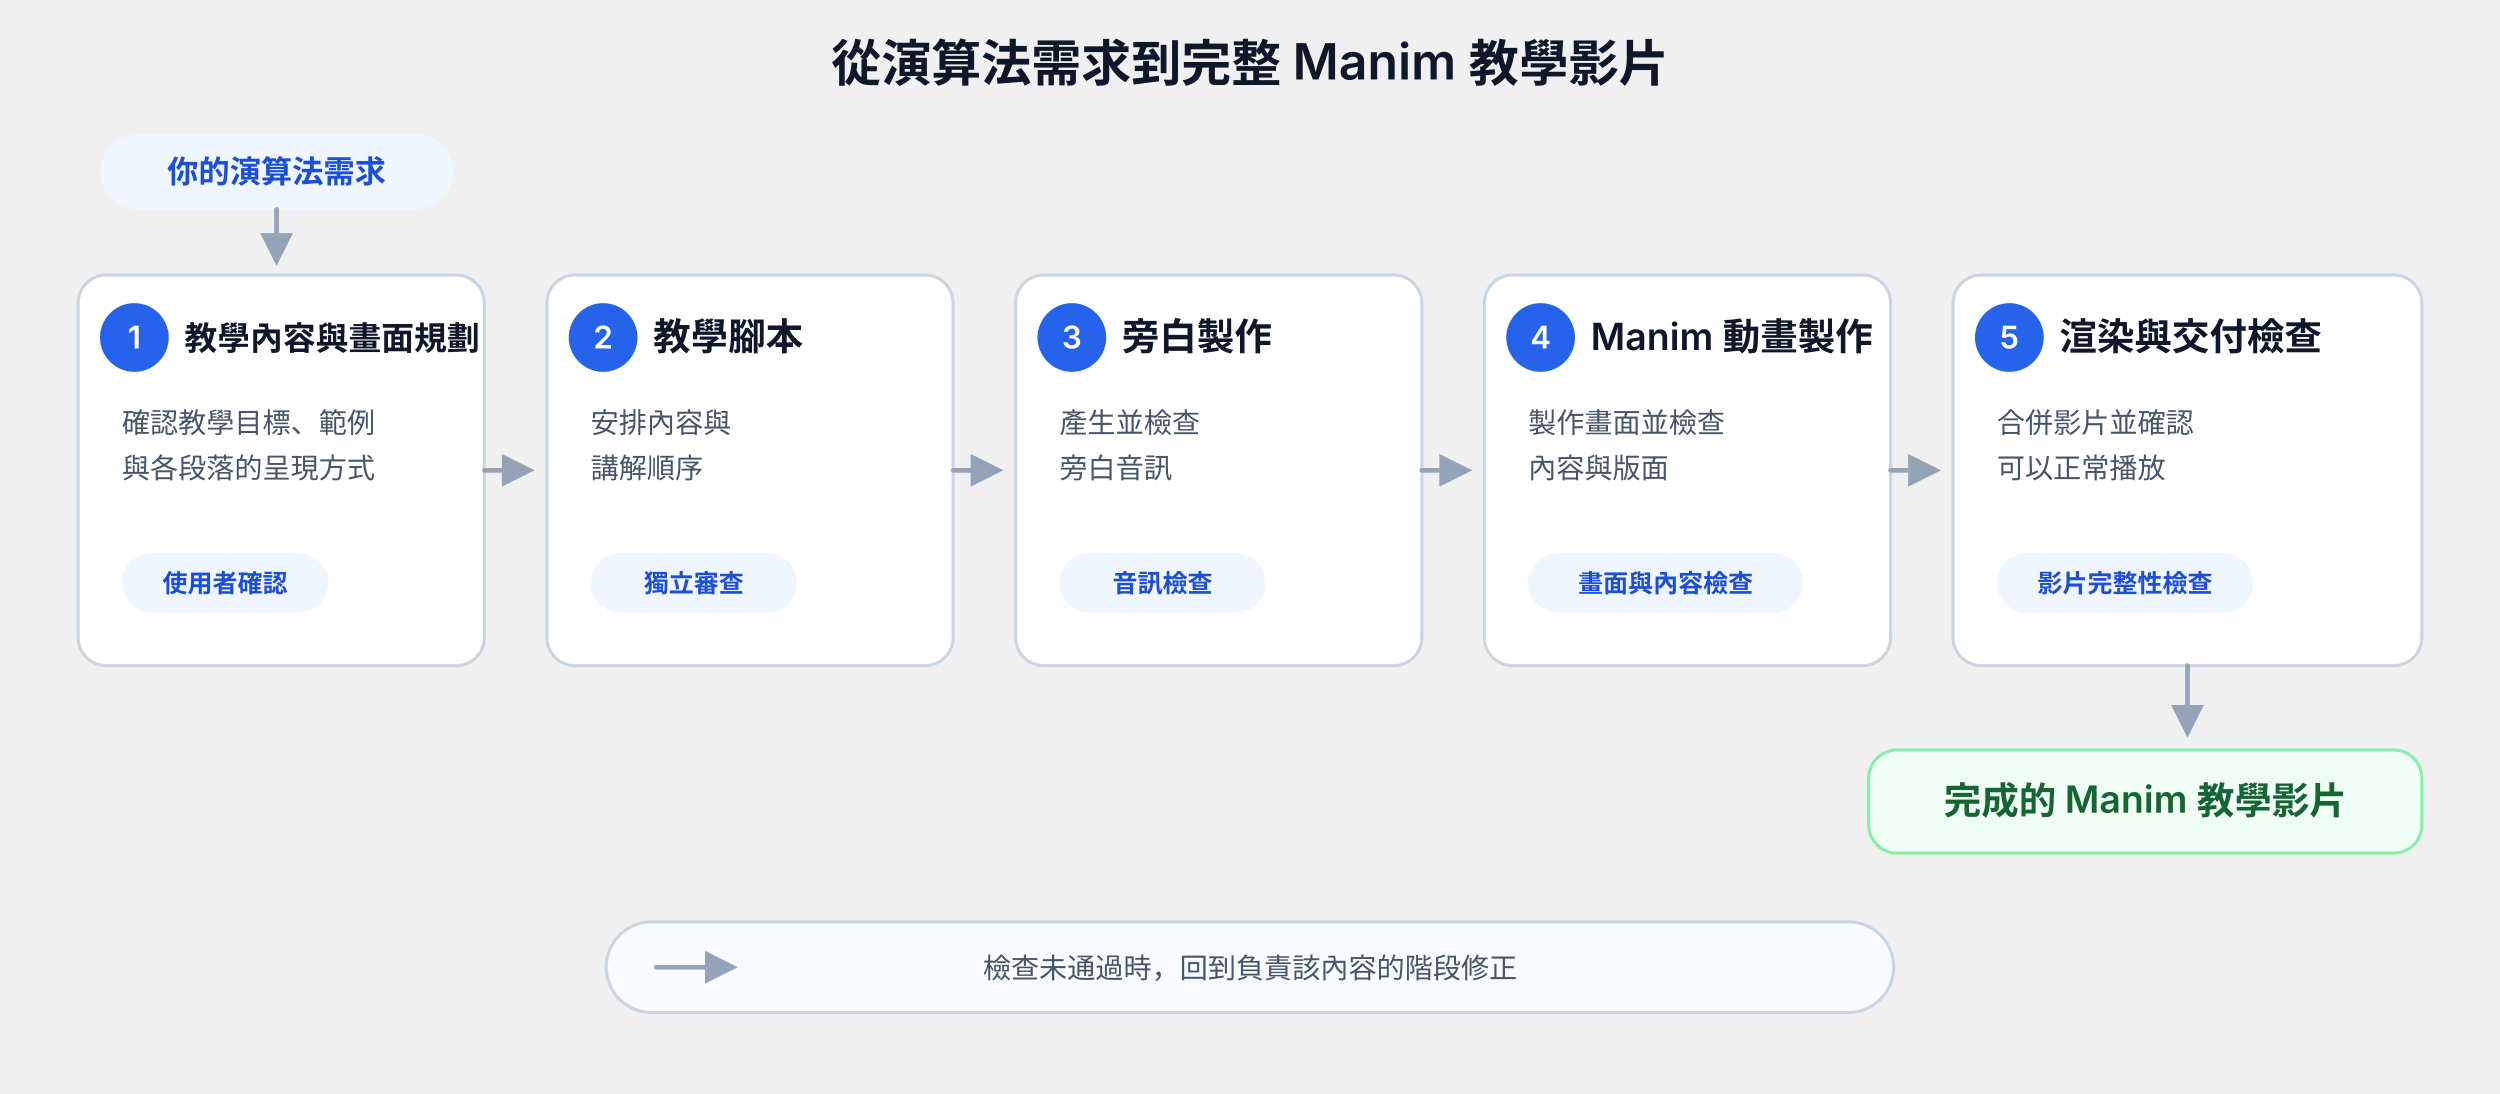
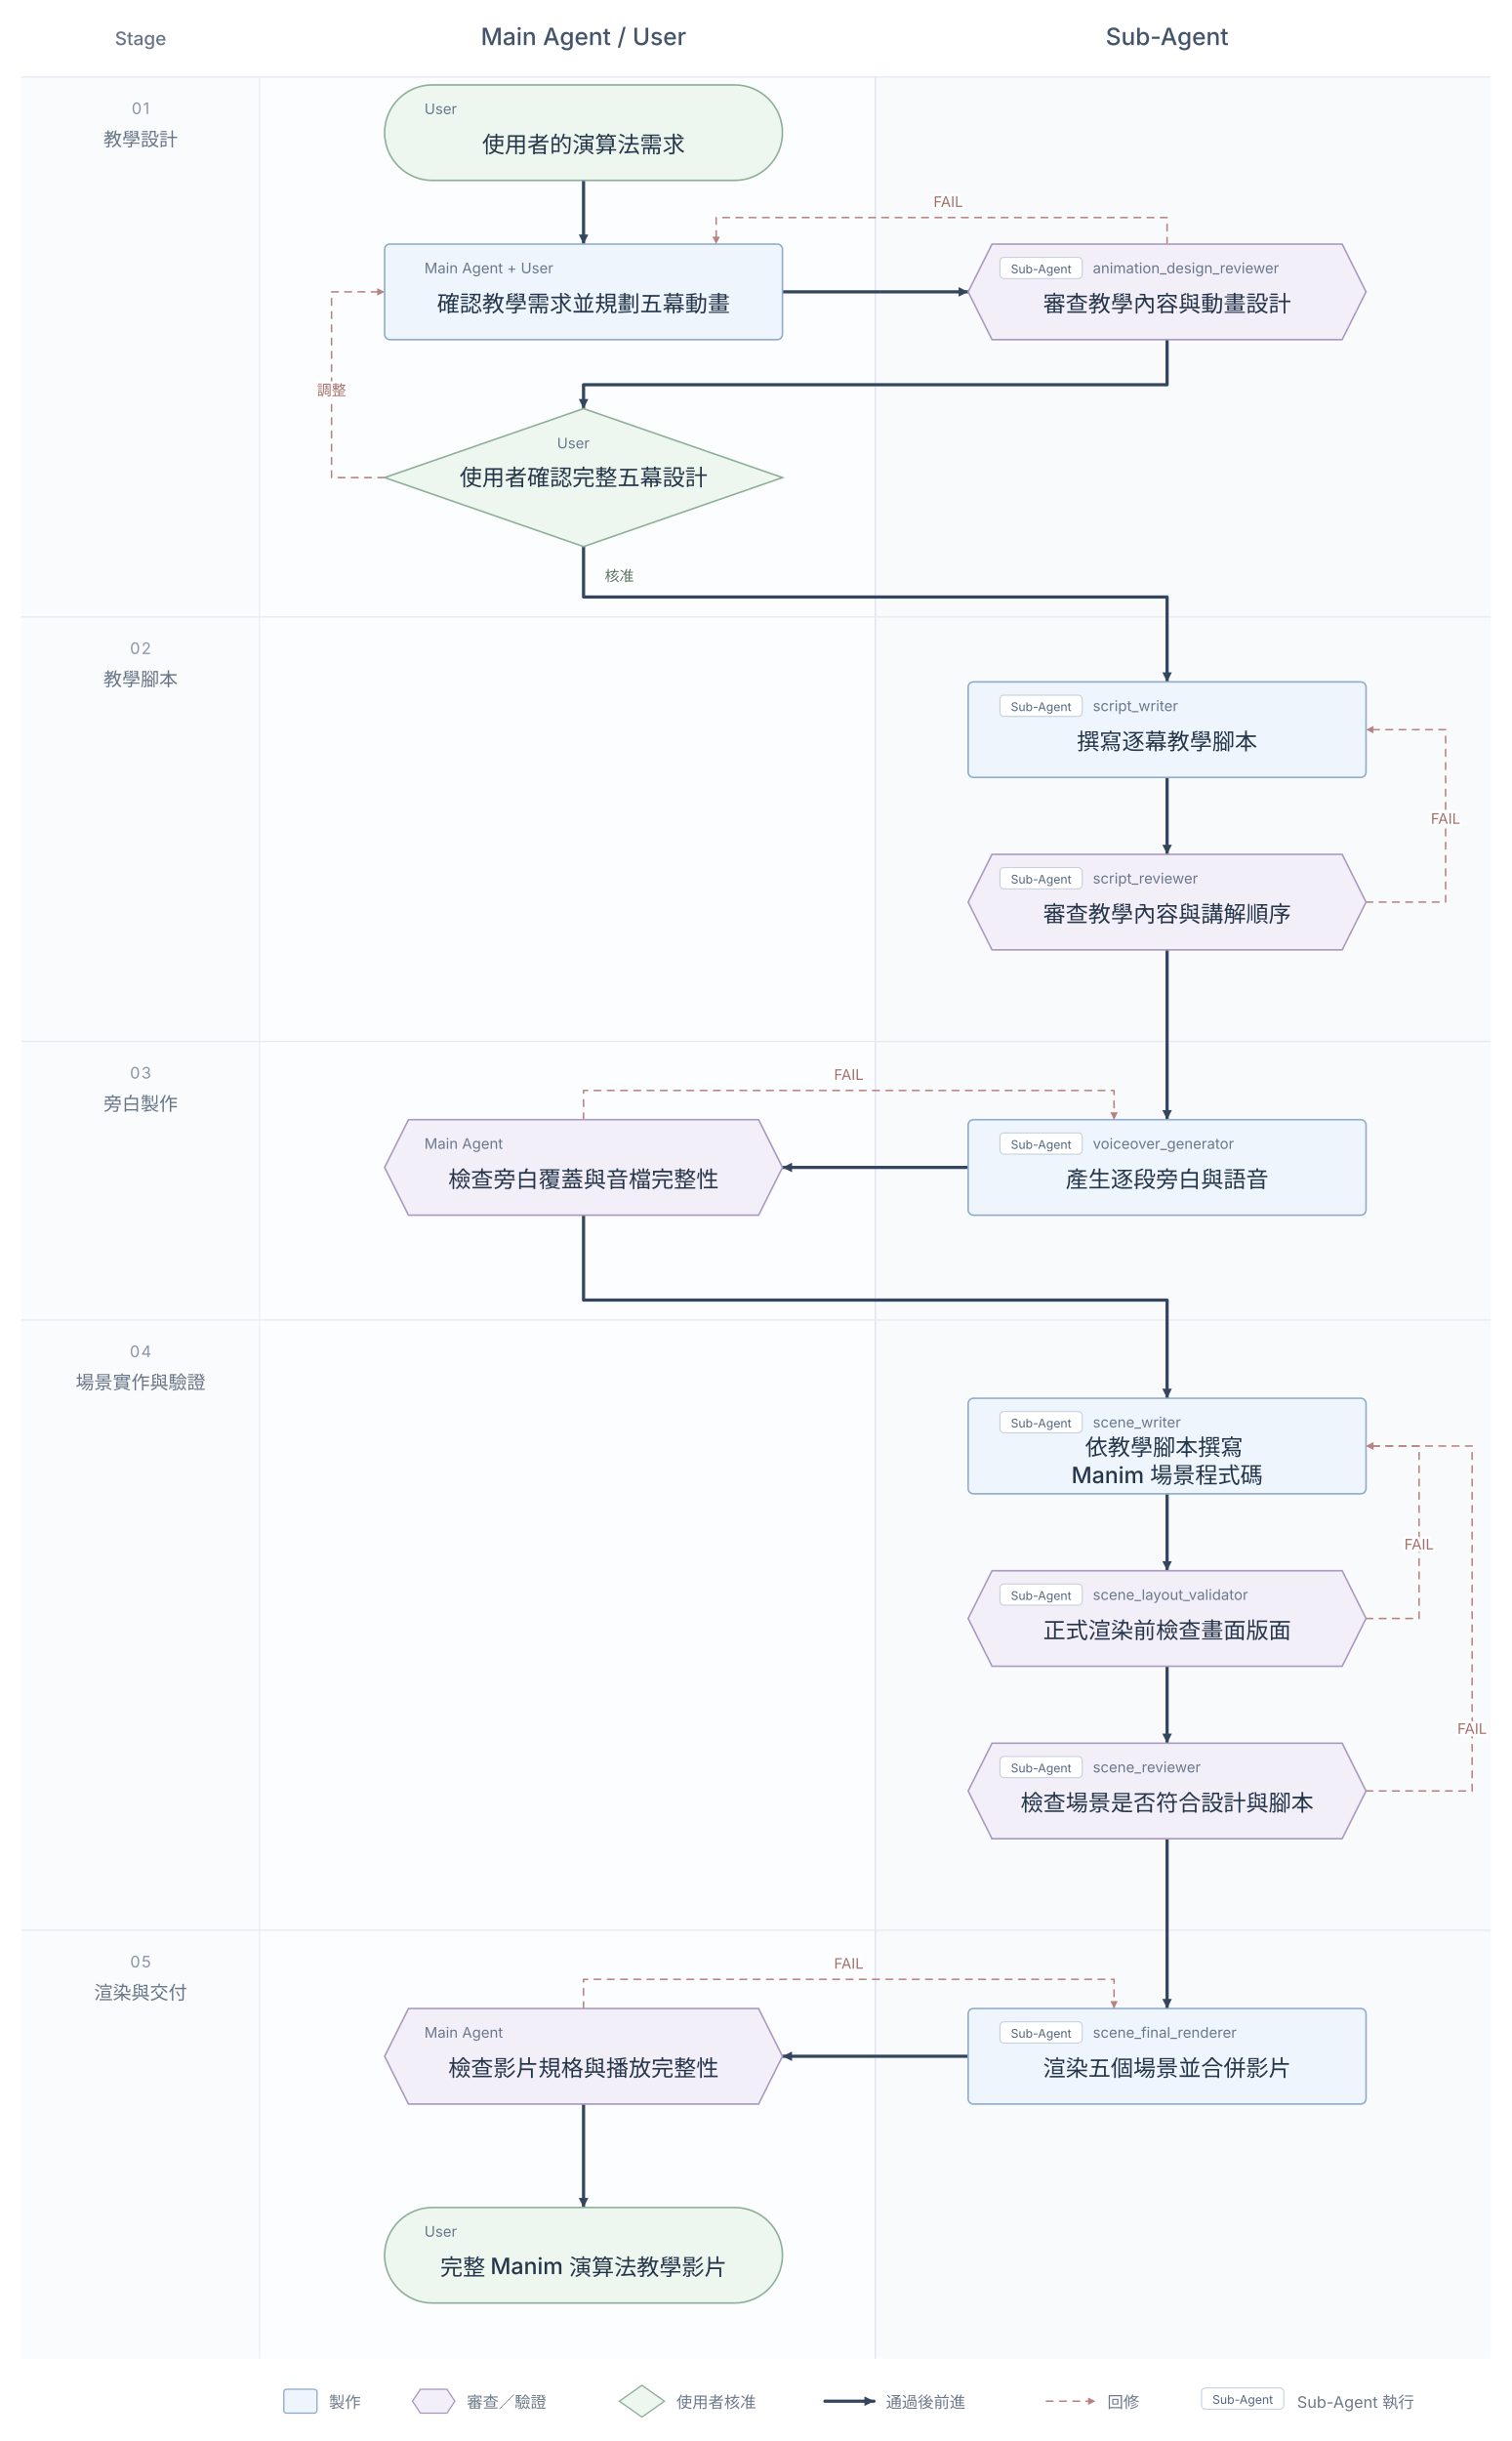
- <svg xmlns="http://www.w3.org/2000/svg" width="1600" height="700" viewBox="0 0 1600 700" role="img" aria-labelledby="title description">
-   <style>
-     .heading { fill: #0f172a; font: 600 32px -apple-system, BlinkMacSystemFont, "Segoe UI", "Noto Sans TC", sans-serif; }
-     .input-label { fill: #1d4ed8; font: 600 20px -apple-system, BlinkMacSystemFont, "Segoe UI", "Noto Sans TC", sans-serif; }
-     .card { fill: #ffffff; stroke: #cbd5e1; stroke-width: 2; }
-     .step-number { fill: #2563eb; }
-     .step-number-text { fill: #ffffff; font: 600 20px -apple-system, BlinkMacSystemFont, "Segoe UI", sans-serif; }
-     .card-title { fill: #0f172a; font: 600 24px -apple-system, BlinkMacSystemFont, "Segoe UI", "Noto Sans TC", sans-serif; }
-     .card-title-compact { fill: #0f172a; font: 600 21px -apple-system, BlinkMacSystemFont, "Segoe UI", "Noto Sans TC", sans-serif; }
-     .card-copy { fill: #475569; font: 400 18px -apple-system, BlinkMacSystemFont, "Segoe UI", "Noto Sans TC", sans-serif; }
-     .check-pill { fill: #eff6ff; }
-     .check-text { fill: #1d4ed8; font: 600 16px -apple-system, BlinkMacSystemFont, "Segoe UI", "Noto Sans TC", sans-serif; }
-     .connector { fill: none; stroke: #94a3b8; stroke-width: 3; stroke-linecap: round; }
-     .output { fill: #f0fdf4; stroke: #86efac; stroke-width: 2; }
-     .output-text { fill: #166534; font: 600 24px -apple-system, BlinkMacSystemFont, "Segoe UI", "Noto Sans TC", sans-serif; }
-     .repair { fill: #f8fafc; stroke: #cbd5e1; stroke-width: 2; }
-     .repair-text { fill: #475569; font: 500 18px -apple-system, BlinkMacSystemFont, "Segoe UI", "Noto Sans TC", sans-serif; }
-     @media (prefers-color-scheme: dark) {
-       .heading, .card-title, .card-title-compact { fill: #f8fafc; }
-       .input-label, .check-text { fill: #93c5fd; }
-       .card { fill: #111827; stroke: #475569; }
-       .card-copy, .repair-text { fill: #cbd5e1; }
-       .check-pill { fill: #172554; }
-       .connector { stroke: #64748b; }
-       .output { fill: #052e16; stroke: #22c55e; }
-       .output-text { fill: #86efac; }
-       .repair { fill: #0f172a; stroke: #475569; }
-     }
-   </style>
+ <svg xmlns="http://www.w3.org/2000/svg" width="1140" height="1840" viewBox="0 0 1140 1840" role="img" aria-labelledby="workflow-title workflow-description">
  <defs>
-     <marker id="arrow" viewBox="0 0 10 10" refX="8" refY="5" markerWidth="7" markerHeight="7" orient="auto-start-reverse">
-       <path d="M 0 0 L 10 5 L 0 10 z" fill="#94a3b8" />
+     <marker id="success-arrow" viewBox="0 0 10 10" refX="9" refY="5" markerWidth="9" markerHeight="9" orient="auto" markerUnits="userSpaceOnUse">
+       <path d="M1 1 L9 5 L1 9Z" fill="#34465d" />
+     </marker>
+     <marker id="failure-arrow" viewBox="0 0 10 10" refX="9" refY="5" markerWidth="7" markerHeight="7" orient="auto" markerUnits="userSpaceOnUse">
+       <path d="M1 1 L9 5 L1 9Z" fill="#b78380" />
    </marker>
  </defs>
-   <text class="heading" x="800" y="52" text-anchor="middle">從演算法需求到完整 Manim 教學影片</text>
-   <rect class="check-pill" x="64" y="86" width="226" height="48" rx="24" />
-   <text class="input-label" x="177" y="117" text-anchor="middle">你的演算法需求</text>
-   <path class="connector" d="M177 134 V166" marker-end="url(#arrow)" />
-   <rect class="card" x="50" y="176" width="260" height="250" rx="18" />
-   <circle class="step-number" cx="86" cy="216" r="22" />
-   <text class="step-number-text" x="86" y="223" text-anchor="middle">1</text>
-   <text class="card-title-compact" x="118" y="224">教學內容與畫面規劃</text>
-   <text class="card-copy" x="78" y="277">
-     <tspan x="78" dy="0">確認教學目標、範例</tspan>
-     <tspan x="78" dy="29">與各段落的呈現方式</tspan>
-   </text>
-   <rect class="check-pill" x="78" y="354" width="132" height="38" rx="19" />
-   <text class="check-text" x="144" y="379" text-anchor="middle">使用者確認</text>
-   <path class="connector" d="M310 301 H338" marker-end="url(#arrow)" />
-   <rect class="card" x="350" y="176" width="260" height="250" rx="18" />
-   <circle class="step-number" cx="386" cy="216" r="22" />
-   <text class="step-number-text" x="386" y="223" text-anchor="middle">2</text>
-   <text class="card-title" x="418" y="224">教學腳本</text>
-   <text class="card-copy" x="378" y="277">
-     <tspan x="378" dy="0">安排內容與</tspan>
-     <tspan x="378" dy="29">講解順序</tspan>
-   </text>
-   <rect class="check-pill" x="378" y="354" width="132" height="38" rx="19" />
-   <text class="check-text" x="444" y="379" text-anchor="middle">獨立審查</text>
-   <path class="connector" d="M610 301 H638" marker-end="url(#arrow)" />
-   <rect class="card" x="650" y="176" width="260" height="250" rx="18" />
-   <circle class="step-number" cx="686" cy="216" r="22" />
-   <text class="step-number-text" x="686" y="223" text-anchor="middle">3</text>
-   <text class="card-title" x="718" y="224">旁白製作</text>
-   <text class="card-copy" x="678" y="277">
-     <tspan x="678" dy="0">產生並檢查</tspan>
-     <tspan x="678" dy="29">旁白音訊</tspan>
-   </text>
-   <rect class="check-pill" x="678" y="354" width="132" height="38" rx="19" />
-   <text class="check-text" x="744" y="379" text-anchor="middle">音訊檢查</text>
-   <path class="connector" d="M910 301 H938" marker-end="url(#arrow)" />
-   <rect class="card" x="950" y="176" width="260" height="250" rx="18" />
-   <circle class="step-number" cx="986" cy="216" r="22" />
-   <text class="step-number-text" x="986" y="223" text-anchor="middle">4</text>
-   <text class="card-title" x="1018" y="224">Manim 動畫製作</text>
-   <text class="card-copy" x="978" y="277">
-     <tspan x="978" dy="0">製作畫面並檢查</tspan>
-     <tspan x="978" dy="29">內容與版面</tspan>
-   </text>
-   <rect class="check-pill" x="978" y="354" width="176" height="38" rx="19" />
-   <text class="check-text" x="1066" y="379" text-anchor="middle">畫面與內容檢查</text>
-   <path class="connector" d="M1210 301 H1238" marker-end="url(#arrow)" />
-   <rect class="card" x="1250" y="176" width="300" height="250" rx="18" />
-   <circle class="step-number" cx="1286" cy="216" r="22" />
-   <text class="step-number-text" x="1286" y="223" text-anchor="middle">5</text>
-   <text class="card-title" x="1318" y="224">渲染與交付檢查</text>
-   <text class="card-copy" x="1278" y="277">
-     <tspan x="1278" dy="0">合併影片並確認</tspan>
-     <tspan x="1278" dy="29">可以正常播放</tspan>
-   </text>
-   <rect class="check-pill" x="1278" y="354" width="164" height="38" rx="19" />
-   <text class="check-text" x="1360" y="379" text-anchor="middle">影片完整性檢查</text>
-   <path class="connector" d="M1400 426 V468" marker-end="url(#arrow)" />
-   <rect class="output" x="1196" y="480" width="354" height="66" rx="18" />
-   <text class="output-text" x="1373" y="521" text-anchor="middle">完成的 Manim 教學影片</text>
-   <rect class="repair" x="388" y="590" width="824" height="58" rx="29" />
-   <path class="connector" d="M420 619 H468" marker-end="url(#arrow)" />
-   <text class="repair-text" x="800" y="626" text-anchor="middle">檢查未通過時，回到負責該內容的階段修正</text>
+   <style>
+  text { font-family:-apple-system,BlinkMacSystemFont,"Segoe UI","Noto Sans TC",sans-serif; fill:#26364a; }
+  .node-title { font-size:17px; font-weight:500; }
+  .node-shape { stroke-width:1.2; }
+  .production .node-shape { fill:#eef5fd; stroke:#91accb; }
+  .review .node-shape { fill:#f3eff9; stroke:#ab99c1; }
+  .approval .node-shape,.terminal .node-shape { fill:#edf6ef; stroke:#8eaf98; }
+  .owner-label { font-size:11px; fill:#69788b; }
+  .agent-badge rect { fill:#ffffff; stroke:#c5cfdd; stroke-width:.8; }
+  .badge-title { font-size:9px; fill:#53667e; }
+  .lane-title { font-size:18px; font-weight:500; fill:#44556b; }
+  .stage-title { font-size:14px; font-weight:500; fill:#687587; }
+  .stage-number { font-size:12px; fill:#8a95a4; letter-spacing:1px; }
+  .stage-rule { stroke:#e6ebf1; stroke-width:1; }
+  .edge { fill:none; stroke-linejoin:round; stroke-linecap:round; }
+  .success { stroke:#34465d; stroke-width:2.4; }
+  .failure { stroke:#b78380; stroke-width:1.15; stroke-dasharray:5 5; }
+  .edge-label { font-size:11px; fill:#58735f; paint-order:stroke; stroke:#ffffff; stroke-width:4px; stroke-linejoin:round; }
+  .failure-label { fill:#a46f6b; }
+  .legend-label { font-size:12px; fill:#6d798a; }
+ </style>
+   <rect id="canvas" width="1140" height="1840" fill="#ffffff" />
+   <g id="stage-index-column">
+     <rect x="16" y="58" width="180" height="1720" fill="#fafbfd" />
+     <text x="106" y="34" class="stage-title" text-anchor="middle">Stage</text>
+     <path d="M196 58 V1778" fill="none" stroke="#dce3ec" stroke-width="1" />
+   </g>
+   <g id="workflow-content" transform="translate(180 0)">
+     <g id="ownership-lanes">
+       <g id="main-user-area">
+         <rect x="16" y="58" width="464" height="1720" fill="#fcfdfe" />
+         <text x="260" y="34" class="lane-title" text-anchor="middle">Main Agent / User</text>
+       </g>
+       <g id="sub-agent-area">
+         <rect x="480" y="58" width="464" height="1720" fill="#f8fafc" />
+         <text x="700" y="34" class="lane-title" text-anchor="middle">Sub-Agent</text>
+       </g>
+       <path d="M480 58 V1778" fill="none" stroke="#dce3ec" stroke-width="1" />
+     </g>
+     <g id="stages">
+       <g id="stage-01">
+         <path class="stage-rule" d="M-164 58 H944" />
+         <text x="-74" y="86" class="stage-number" text-anchor="middle">01</text>
+         <text x="-74" y="110" class="stage-title" text-anchor="middle">教學設計</text>
+       </g>
+       <g id="stage-02">
+         <path class="stage-rule" d="M-164 465 H944" />
+         <text x="-74" y="493" class="stage-number" text-anchor="middle">02</text>
+         <text x="-74" y="517" class="stage-title" text-anchor="middle">教學腳本</text>
+       </g>
+       <g id="stage-03">
+         <path class="stage-rule" d="M-164 785 H944" />
+         <text x="-74" y="813" class="stage-number" text-anchor="middle">03</text>
+         <text x="-74" y="837" class="stage-title" text-anchor="middle">旁白製作</text>
+       </g>
+       <g id="stage-04">
+         <path class="stage-rule" d="M-164 995 H944" />
+         <text x="-74" y="1023" class="stage-number" text-anchor="middle">04</text>
+         <text x="-74" y="1047" class="stage-title" text-anchor="middle">場景實作與驗證</text>
+       </g>
+       <g id="stage-05">
+         <path class="stage-rule" d="M-164 1455 H944" />
+         <text x="-74" y="1483" class="stage-number" text-anchor="middle">05</text>
+         <text x="-74" y="1507" class="stage-title" text-anchor="middle">渲染與交付</text>
+       </g>
+     </g>
+     <g id="feedback-loops">
+       <path id="review-design-fail" data-from="design-review" data-to="animation-design" class="edge failure" d="M700 184 V164 H360 V184" marker-end="url(#failure-arrow)" />
+       <text x="535" y="156" class="edge-label failure-label" text-anchor="middle">FAIL</text>
+       <path id="user-design-revise" data-from="design-approval" data-to="animation-design" class="edge failure" d="M110 360 H70 V220 H110" marker-end="url(#failure-arrow)" />
+       <text x="70" y="298" class="edge-label failure-label" text-anchor="middle">調整</text>
+       <path id="script-fail" data-from="script-reviewer" data-to="script-writer" class="edge failure" d="M850 680 H910 V550 H850" marker-end="url(#failure-arrow)" />
+       <text x="910" y="621" class="edge-label failure-label" text-anchor="middle">FAIL</text>
+       <path id="voice-fail" data-from="audio-gate" data-to="voice-generator" class="edge failure" d="M260 844 V822 H660 V844" marker-end="url(#failure-arrow)" />
+       <text x="460" y="814" class="edge-label failure-label" text-anchor="middle">FAIL</text>
+       <path id="layout-fail" data-from="layout-validator" data-to="scene-writer" class="edge failure" d="M850 1220 H890 V1090 H850" marker-end="url(#failure-arrow)" />
+       <text x="890" y="1168" class="edge-label failure-label" text-anchor="middle">FAIL</text>
+       <path id="contract-fail" data-from="scene-reviewer" data-to="scene-writer" class="edge failure" d="M850 1350 H930 V1090 H850" marker-end="url(#failure-arrow)" />
+       <text x="930" y="1307" class="edge-label failure-label" text-anchor="middle">FAIL</text>
+       <path id="delivery-fail" data-from="delivery-gate" data-to="final-renderer" class="edge failure" d="M260 1514 V1492 H660 V1514" marker-end="url(#failure-arrow)" />
+       <text x="460" y="1484" class="edge-label failure-label" text-anchor="middle">FAIL</text>
+     </g>
+     <g id="success-flow">
+       <path id="request-design" data-from="request" data-to="animation-design" class="edge success" d="M260 136 V184" marker-end="url(#success-arrow)" />
+       <path id="design-to-review" data-from="animation-design" data-to="design-review" class="edge success" d="M410 220 H550" marker-end="url(#success-arrow)" />
+       <path id="review-user-pass" data-from="design-review" data-to="design-approval" class="edge success" d="M700 256 V290 H260 V308" marker-end="url(#success-arrow)" />
+       <path id="approved-script" data-from="design-approval" data-to="script-writer" class="edge success" d="M260 412 V450 H700 V514" marker-end="url(#success-arrow)" />
+       <text x="287" y="438" class="edge-label" text-anchor="middle">核准</text>
+       <path id="script-review" data-from="script-writer" data-to="script-reviewer" class="edge success" d="M700 586 V644" marker-end="url(#success-arrow)" />
+       <path id="script-pass" data-from="script-reviewer" data-to="voice-generator" class="edge success" d="M700 716 V844" marker-end="url(#success-arrow)" />
+       <path id="voice-check" data-from="voice-generator" data-to="audio-gate" class="edge success" d="M550 880 H410" marker-end="url(#success-arrow)" />
+       <path id="voice-pass" data-from="audio-gate" data-to="scene-writer" class="edge success" d="M260 916 V980 H700 V1054" marker-end="url(#success-arrow)" />
+       <path id="writer-layout" data-from="scene-writer" data-to="layout-validator" class="edge success" d="M700 1126 V1184" marker-end="url(#success-arrow)" />
+       <path id="layout-review" data-from="layout-validator" data-to="scene-reviewer" class="edge success" d="M700 1256 V1314" marker-end="url(#success-arrow)" />
+       <path id="contract-pass" data-from="scene-reviewer" data-to="final-renderer" class="edge success" d="M700 1386 V1514" marker-end="url(#success-arrow)" />
+       <path id="render-delivery" data-from="final-renderer" data-to="delivery-gate" class="edge success" d="M550 1550 H410" marker-end="url(#success-arrow)" />
+       <path id="delivery-pass" data-from="delivery-gate" data-to="final-video" class="edge success" d="M260 1586 V1664" marker-end="url(#success-arrow)" />
+     </g>
+     <g id="nodes">
+       <g id="request" class="node terminal" data-owner="main-user" data-cx="260" data-cy="100">
+         <rect class="node-shape" x="110" y="64" width="300" height="72" rx="36" />
+         <text x="140" y="86" class="owner-label" text-anchor="start">User</text>
+         <text x="260" y="115" class="node-title" text-anchor="middle">使用者的演算法需求</text>
+       </g>
+       <g id="animation-design" class="node production" data-owner="main-user" data-cx="260" data-cy="220">
+         <rect class="node-shape" x="110" y="184" width="300" height="72" rx="4" />
+         <text x="140" y="206" class="owner-label" text-anchor="start">Main Agent + User</text>
+         <text x="260" y="235" class="node-title" text-anchor="middle">確認教學需求並規劃五幕動畫</text>
+       </g>
+       <g id="design-review" class="node review" data-owner="sub-agent" data-cx="700" data-cy="220">
+         <path class="node-shape" d="M568 184 H832 L850 220 L832 256 H568 L550 220 Z" />
+         <g class="agent-badge">
+           <rect x="574" y="194" width="62" height="16" rx="3" />
+           <text x="605" y="206" class="badge-title" text-anchor="middle">Sub-Agent</text>
+           <text x="644" y="206" class="owner-label" text-anchor="start">animation_design_reviewer</text>
+         </g>
+         <text x="700" y="235" class="node-title" text-anchor="middle">審查教學內容與動畫設計</text>
+       </g>
+       <g id="design-approval" class="node approval" data-owner="main-user" data-cx="260" data-cy="360">
+         <path class="node-shape" d="M260 308 L410 360 L260 412 L110 360 Z" />
+         <text x="240" y="338" class="owner-label" text-anchor="start">User</text>
+         <text x="260" y="366" class="node-title" text-anchor="middle">使用者確認完整五幕設計</text>
+       </g>
+       <g id="script-writer" class="node production" data-owner="sub-agent" data-cx="700" data-cy="550">
+         <rect class="node-shape" x="550" y="514" width="300" height="72" rx="4" />
+         <g class="agent-badge">
+           <rect x="574" y="524" width="62" height="16" rx="3" />
+           <text x="605" y="536" class="badge-title" text-anchor="middle">Sub-Agent</text>
+           <text x="644" y="536" class="owner-label" text-anchor="start">script_writer</text>
+         </g>
+         <text x="700" y="565" class="node-title" text-anchor="middle">撰寫逐幕教學腳本</text>
+       </g>
+       <g id="script-reviewer" class="node review" data-owner="sub-agent" data-cx="700" data-cy="680">
+         <path class="node-shape" d="M568 644 H832 L850 680 L832 716 H568 L550 680 Z" />
+         <g class="agent-badge">
+           <rect x="574" y="654" width="62" height="16" rx="3" />
+           <text x="605" y="666" class="badge-title" text-anchor="middle">Sub-Agent</text>
+           <text x="644" y="666" class="owner-label" text-anchor="start">script_reviewer</text>
+         </g>
+         <text x="700" y="695" class="node-title" text-anchor="middle">審查教學內容與講解順序</text>
+       </g>
+       <g id="voice-generator" class="node production" data-owner="sub-agent" data-cx="700" data-cy="880">
+         <rect class="node-shape" x="550" y="844" width="300" height="72" rx="4" />
+         <g class="agent-badge">
+           <rect x="574" y="854" width="62" height="16" rx="3" />
+           <text x="605" y="866" class="badge-title" text-anchor="middle">Sub-Agent</text>
+           <text x="644" y="866" class="owner-label" text-anchor="start">voiceover_generator</text>
+         </g>
+         <text x="700" y="895" class="node-title" text-anchor="middle">產生逐段旁白與語音</text>
+       </g>
+       <g id="audio-gate" class="node review" data-owner="main-user" data-cx="260" data-cy="880">
+         <path class="node-shape" d="M128 844 H392 L410 880 L392 916 H128 L110 880 Z" />
+         <text x="140" y="866" class="owner-label" text-anchor="start">Main Agent</text>
+         <text x="260" y="895" class="node-title" text-anchor="middle">檢查旁白覆蓋與音檔完整性</text>
+       </g>
+       <g id="scene-writer" class="node production" data-owner="sub-agent" data-cx="700" data-cy="1090">
+         <rect class="node-shape" x="550" y="1054" width="300" height="72" rx="4" />
+         <g class="agent-badge">
+           <rect x="574" y="1064" width="62" height="16" rx="3" />
+           <text x="605" y="1076" class="badge-title" text-anchor="middle">Sub-Agent</text>
+           <text x="644" y="1076" class="owner-label" text-anchor="start">scene_writer</text>
+         </g>
+         <text x="700" y="1097" class="node-title" text-anchor="middle">
+           <tspan x="700" y="1097">依教學腳本撰寫 </tspan>
+           <tspan x="700" y="1118">Manim 場景程式碼</tspan>
+         </text>
+       </g>
+       <g id="layout-validator" class="node review" data-owner="sub-agent" data-cx="700" data-cy="1220">
+         <path class="node-shape" d="M568 1184 H832 L850 1220 L832 1256 H568 L550 1220 Z" />
+         <g class="agent-badge">
+           <rect x="574" y="1194" width="62" height="16" rx="3" />
+           <text x="605" y="1206" class="badge-title" text-anchor="middle">Sub-Agent</text>
+           <text x="644" y="1206" class="owner-label" text-anchor="start">scene_layout_validator</text>
+         </g>
+         <text x="700" y="1235" class="node-title" text-anchor="middle">正式渲染前檢查畫面版面</text>
+       </g>
+       <g id="scene-reviewer" class="node review" data-owner="sub-agent" data-cx="700" data-cy="1350">
+         <path class="node-shape" d="M568 1314 H832 L850 1350 L832 1386 H568 L550 1350 Z" />
+         <g class="agent-badge">
+           <rect x="574" y="1324" width="62" height="16" rx="3" />
+           <text x="605" y="1336" class="badge-title" text-anchor="middle">Sub-Agent</text>
+           <text x="644" y="1336" class="owner-label" text-anchor="start">scene_reviewer</text>
+         </g>
+         <text x="700" y="1365" class="node-title" text-anchor="middle">檢查場景是否符合設計與腳本</text>
+       </g>
+       <g id="final-renderer" class="node production" data-owner="sub-agent" data-cx="700" data-cy="1550">
+         <rect class="node-shape" x="550" y="1514" width="300" height="72" rx="4" />
+         <g class="agent-badge">
+           <rect x="574" y="1524" width="62" height="16" rx="3" />
+           <text x="605" y="1536" class="badge-title" text-anchor="middle">Sub-Agent</text>
+           <text x="644" y="1536" class="owner-label" text-anchor="start">scene_final_renderer</text>
+         </g>
+         <text x="700" y="1565" class="node-title" text-anchor="middle">渲染五個場景並合併影片</text>
+       </g>
+       <g id="delivery-gate" class="node review" data-owner="main-user" data-cx="260" data-cy="1550">
+         <path class="node-shape" d="M128 1514 H392 L410 1550 L392 1586 H128 L110 1550 Z" />
+         <text x="140" y="1536" class="owner-label" text-anchor="start">Main Agent</text>
+         <text x="260" y="1565" class="node-title" text-anchor="middle">檢查影片規格與播放完整性</text>
+       </g>
+       <g id="final-video" class="node terminal" data-owner="main-user" data-cx="260" data-cy="1700">
+         <rect class="node-shape" x="110" y="1664" width="300" height="72" rx="36" />
+         <text x="140" y="1686" class="owner-label" text-anchor="start">User</text>
+         <text x="260" y="1715" class="node-title" text-anchor="middle">完整 Manim 演算法教學影片</text>
+       </g>
+     </g>
+     <g id="legend" transform="translate(34 1811)">
+       <rect x="0" y="-10" width="25" height="18" rx="2" fill="#eef5fd" stroke="#91accb" />
+       <text x="34" y="4" class="legend-label">製作</text>
+       <path d="M103 -10 H123 L129 -1 L123 8 H103 L97 -1Z" fill="#f3eff9" stroke="#ab99c1" />
+       <text x="138" y="4" class="legend-label">審查／驗證</text>
+       <path d="M270 -13 L287 -1 L270 11 L253 -1Z" fill="#edf6ef" stroke="#8eaf98" />
+       <text x="296" y="4" class="legend-label">使用者核准</text>
+       <path d="M408 -1 H445" class="edge success" marker-end="url(#success-arrow)" />
+       <text x="454" y="4" class="legend-label">通過後前進</text>
+       <path d="M575 -1 H612" class="edge failure" marker-end="url(#failure-arrow)" />
+       <text x="621" y="4" class="legend-label">回修</text>
+       <g class="agent-badge">
+         <rect x="692" y="-11" width="62" height="16" rx="3" />
+         <text x="723" y="1" class="badge-title" text-anchor="middle">Sub-Agent</text>
+       </g>
+       <text x="764" y="4" class="legend-label">Sub-Agent 執行</text>
+     </g>
+   </g>
</svg>
